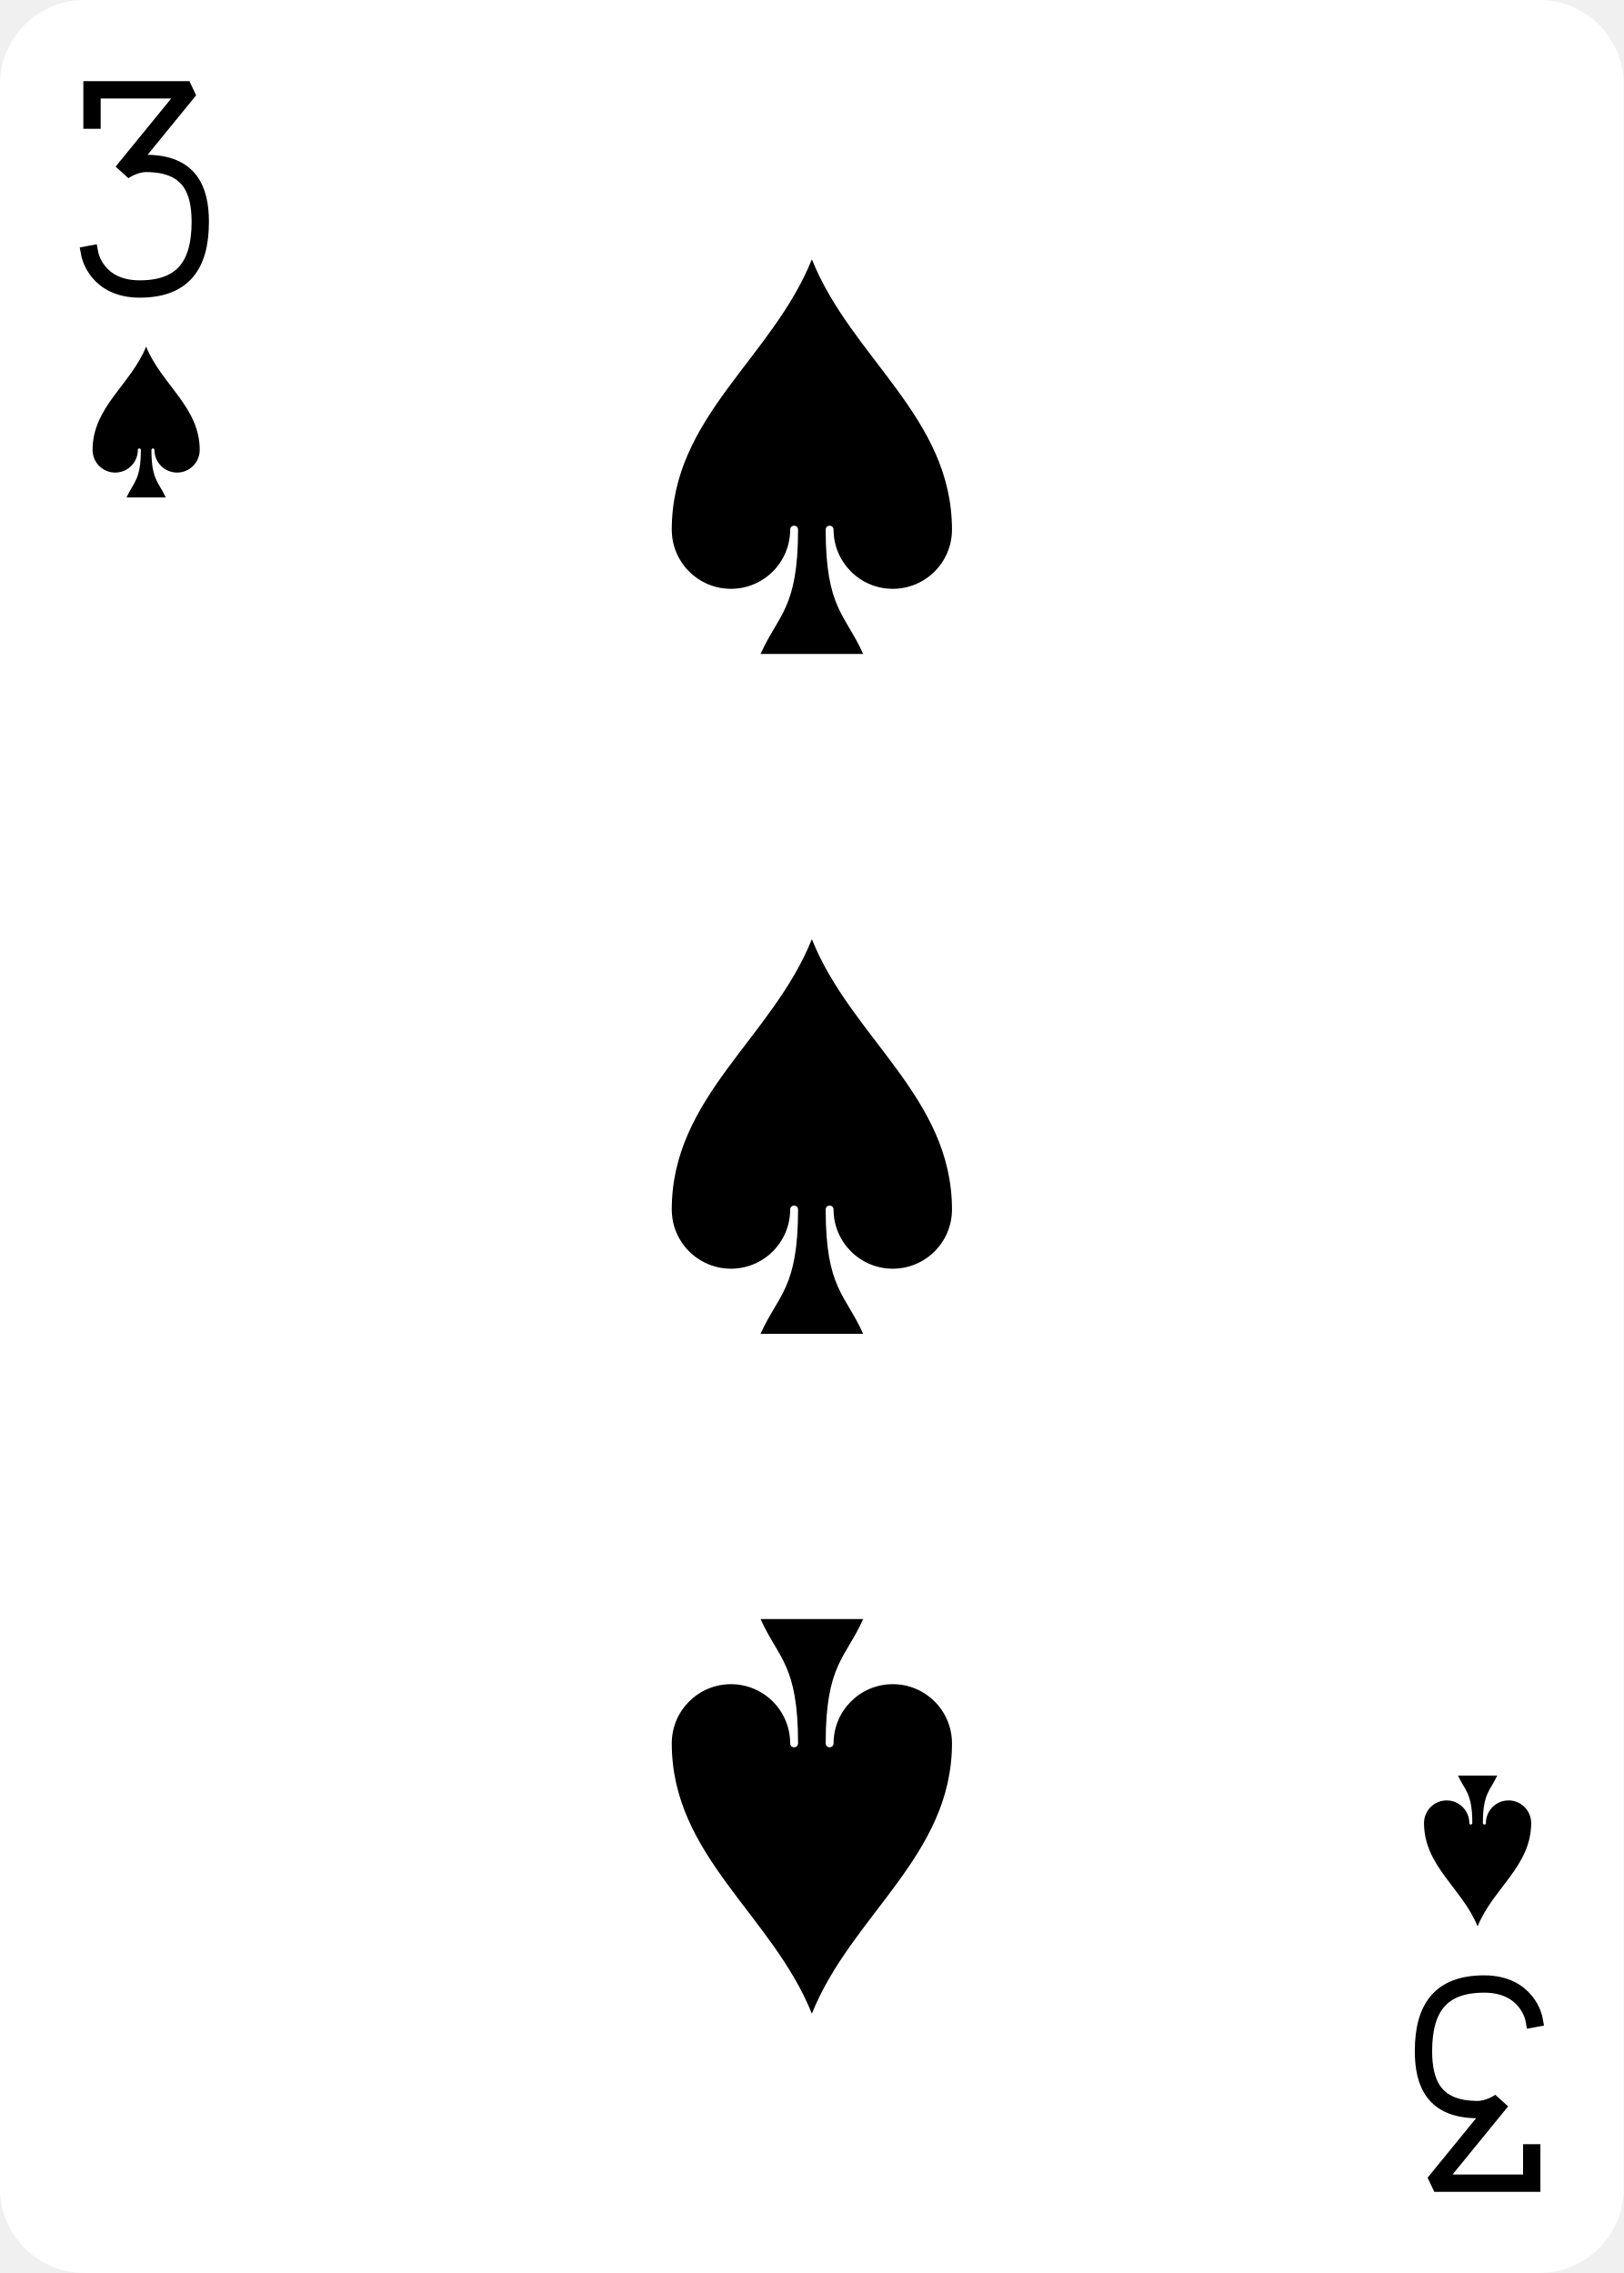
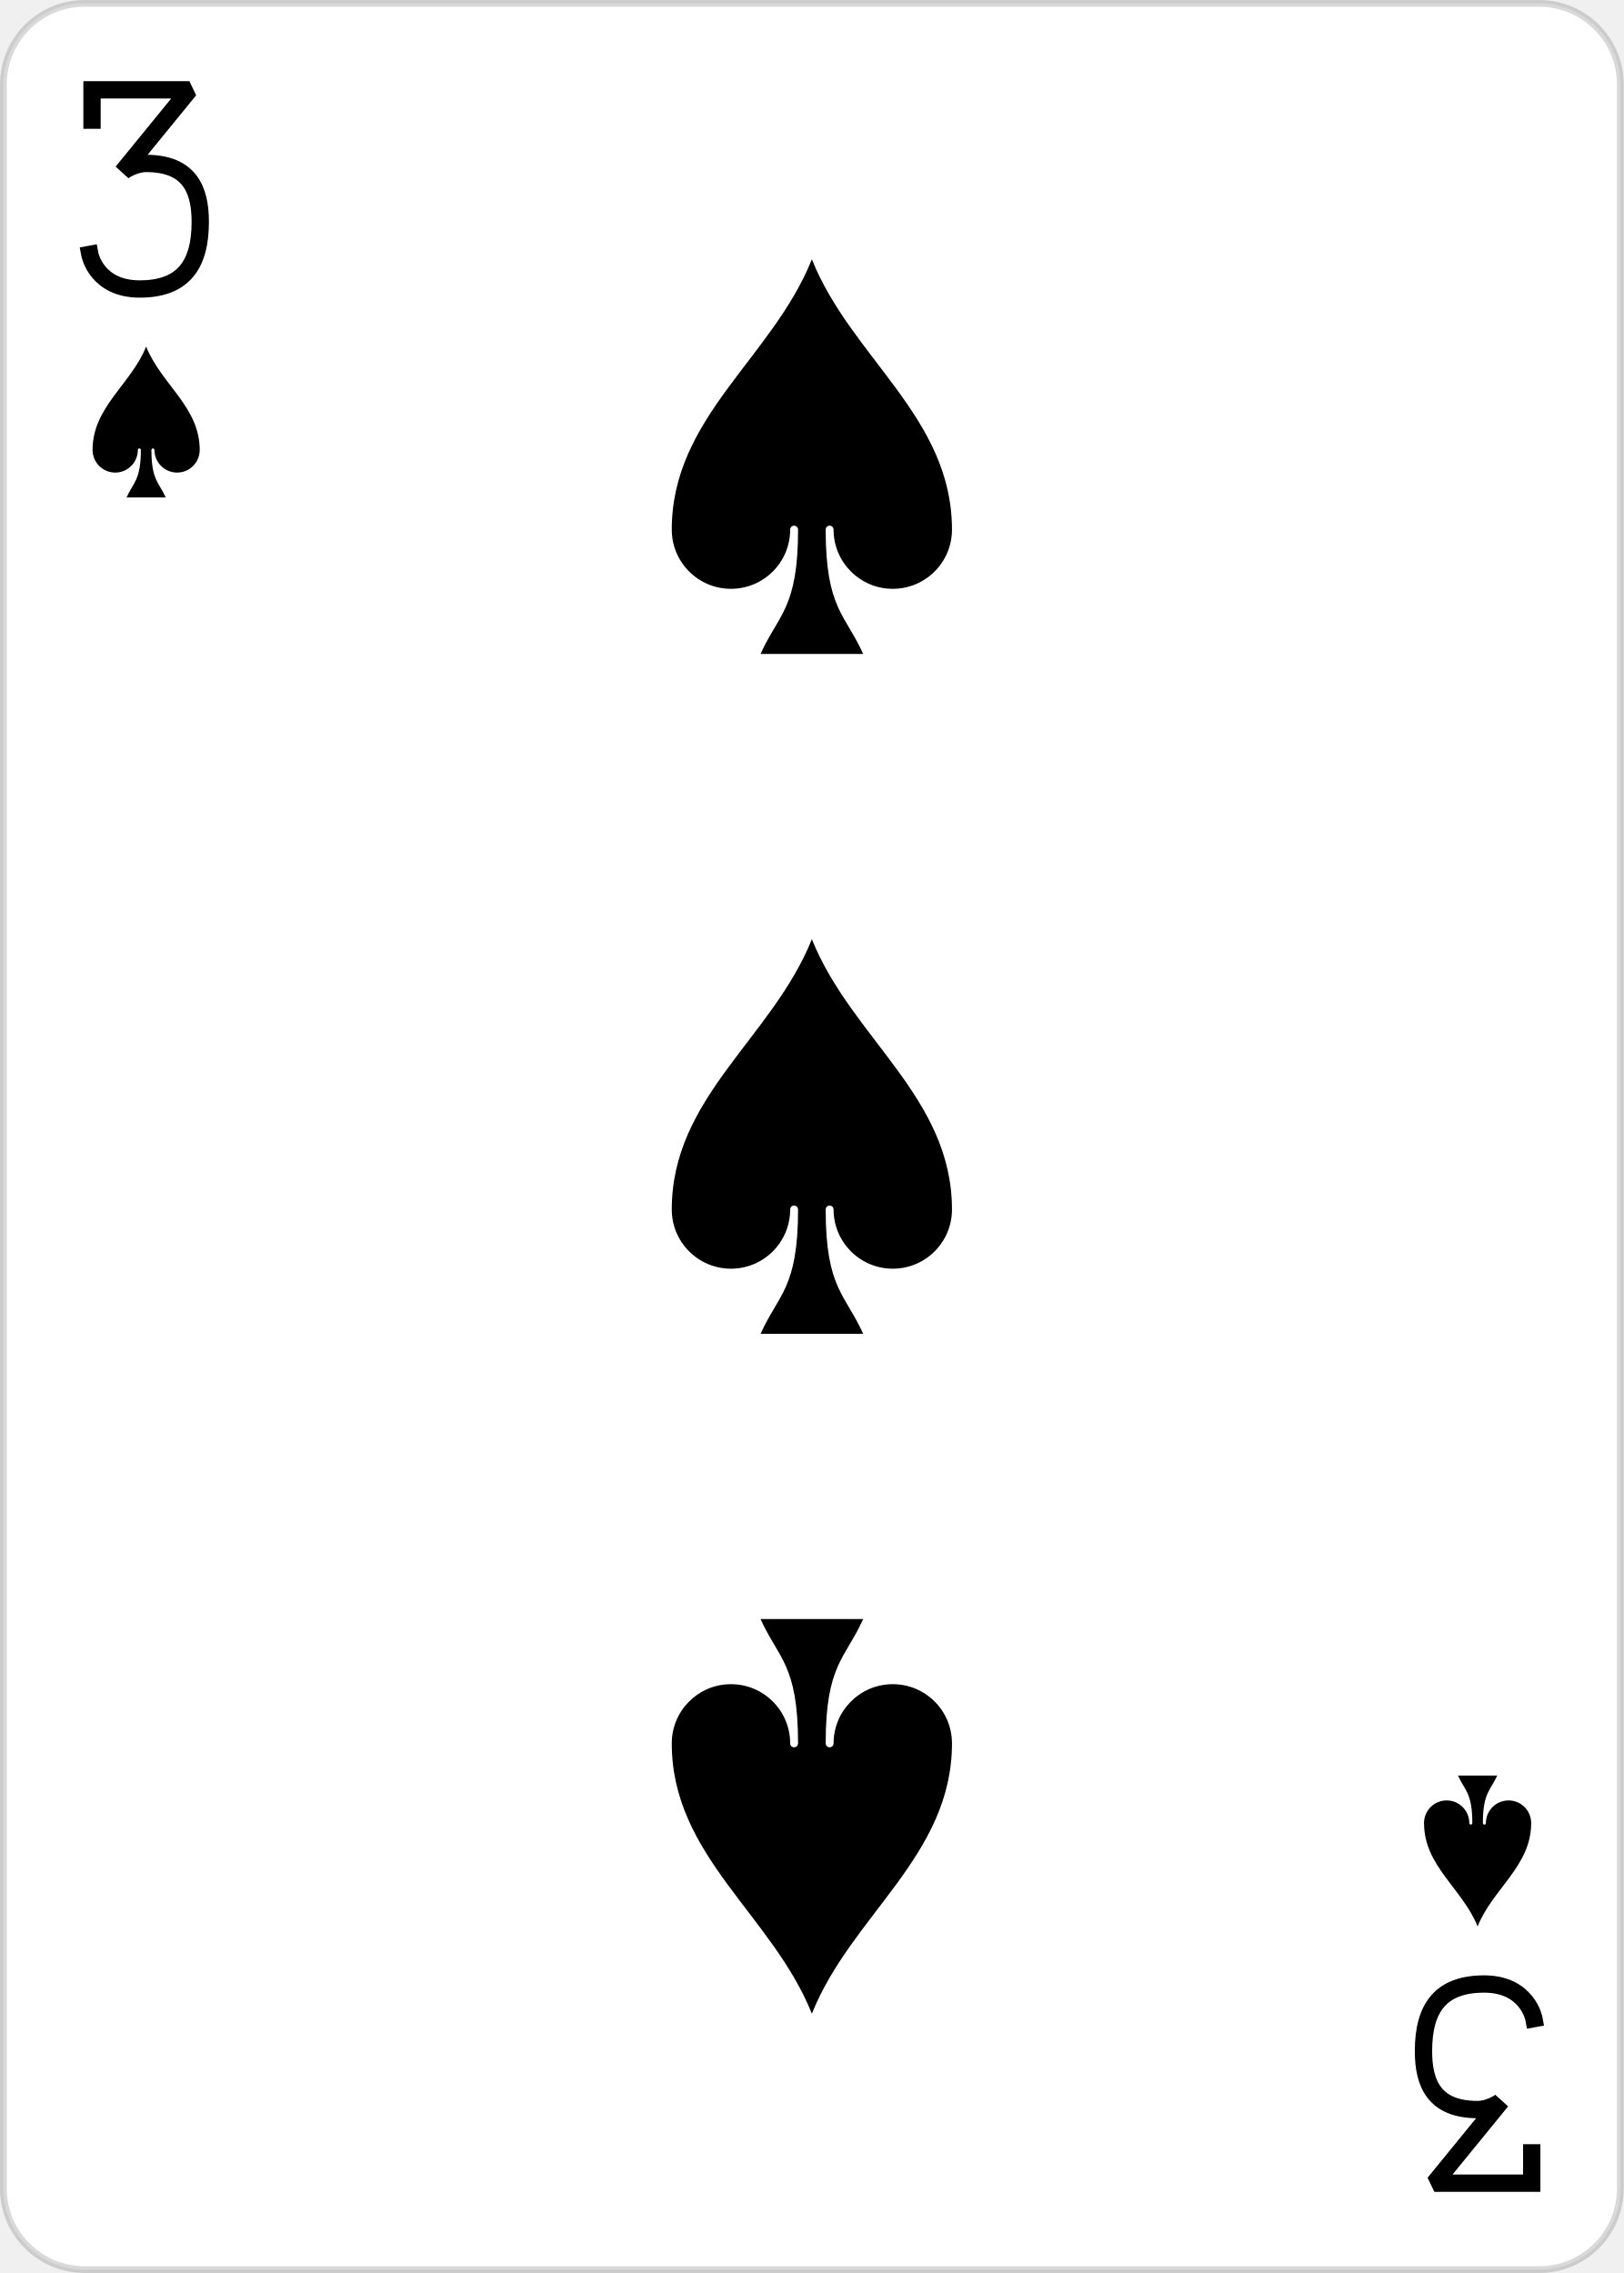
<svg xmlns="http://www.w3.org/2000/svg" xmlns:xlink="http://www.w3.org/1999/xlink" class="card" face="3S" height="13.125in" preserveAspectRatio="none" viewBox="-120 -168 240 336" width="9.375in">
  <style>
    /* CSS pour centrer le SVG dans l'écran */
    svg {
        position: absolute;
        top: 50%;
        left: 50%;
        transform: translate(-50%, -50%);
    }
    body {
        margin: 0;
        overflow: hidden;
    }
</style>
  <defs>
    <symbol id="SS3" viewBox="-600 -600 1200 1200" preserveAspectRatio="xMinYMid">
      <path d="M0 -500C100 -250 355 -100 355 185A150 150 0 0 1 55 185A10 10 0 0 0 35 185C35 385 85 400 130 500L-130 500C-85 400 -35 385 -35 185A10 10 0 0 0 -55 185A150 150 0 0 1 -355 185C-355 -100 -100 -250 0 -500Z" fill="black" />
    </symbol>
    <symbol id="VS3" viewBox="-500 -500 1000 1000" preserveAspectRatio="xMinYMid">
      <path d="M-250 -320L-250 -460L200 -460L-110 -80C-100 -90 -50 -120 0 -120C200 -120 250 0 250 150C250 350 170 460 -30 460C-230 460 -260 300 -260 300" stroke="black" stroke-width="80" stroke-linecap="square" stroke-miterlimit="1.5" fill="none" />
    </symbol>
  </defs>
-   <rect width="239" height="335" x="-119.5" y="-167.5" rx="12" ry="12" fill="white" stroke="white" />
+   <rect width="239" height="335" x="-119.5" y="-167.5" rx="12" ry="12" fill="white" stroke="rgba(0,0,0,0.15)" />
  <use xlink:href="#VS3" height="32" width="32" x="-114.4" y="-156" />
  <use xlink:href="#SS3" height="26.769" width="26.769" x="-111.784" y="-119" />
  <use xlink:href="#SS3" height="70" width="70" x="-35" y="-135.501" />
  <use xlink:href="#SS3" height="70" width="70" x="-35" y="-35" />
  <g transform="rotate(180)">
    <use xlink:href="#VS3" height="32" width="32" x="-114.4" y="-156" />
    <use xlink:href="#SS3" height="26.769" width="26.769" x="-111.784" y="-119" />
    <use xlink:href="#SS3" height="70" width="70" x="-35" y="-135.501" />
  </g>
</svg>
